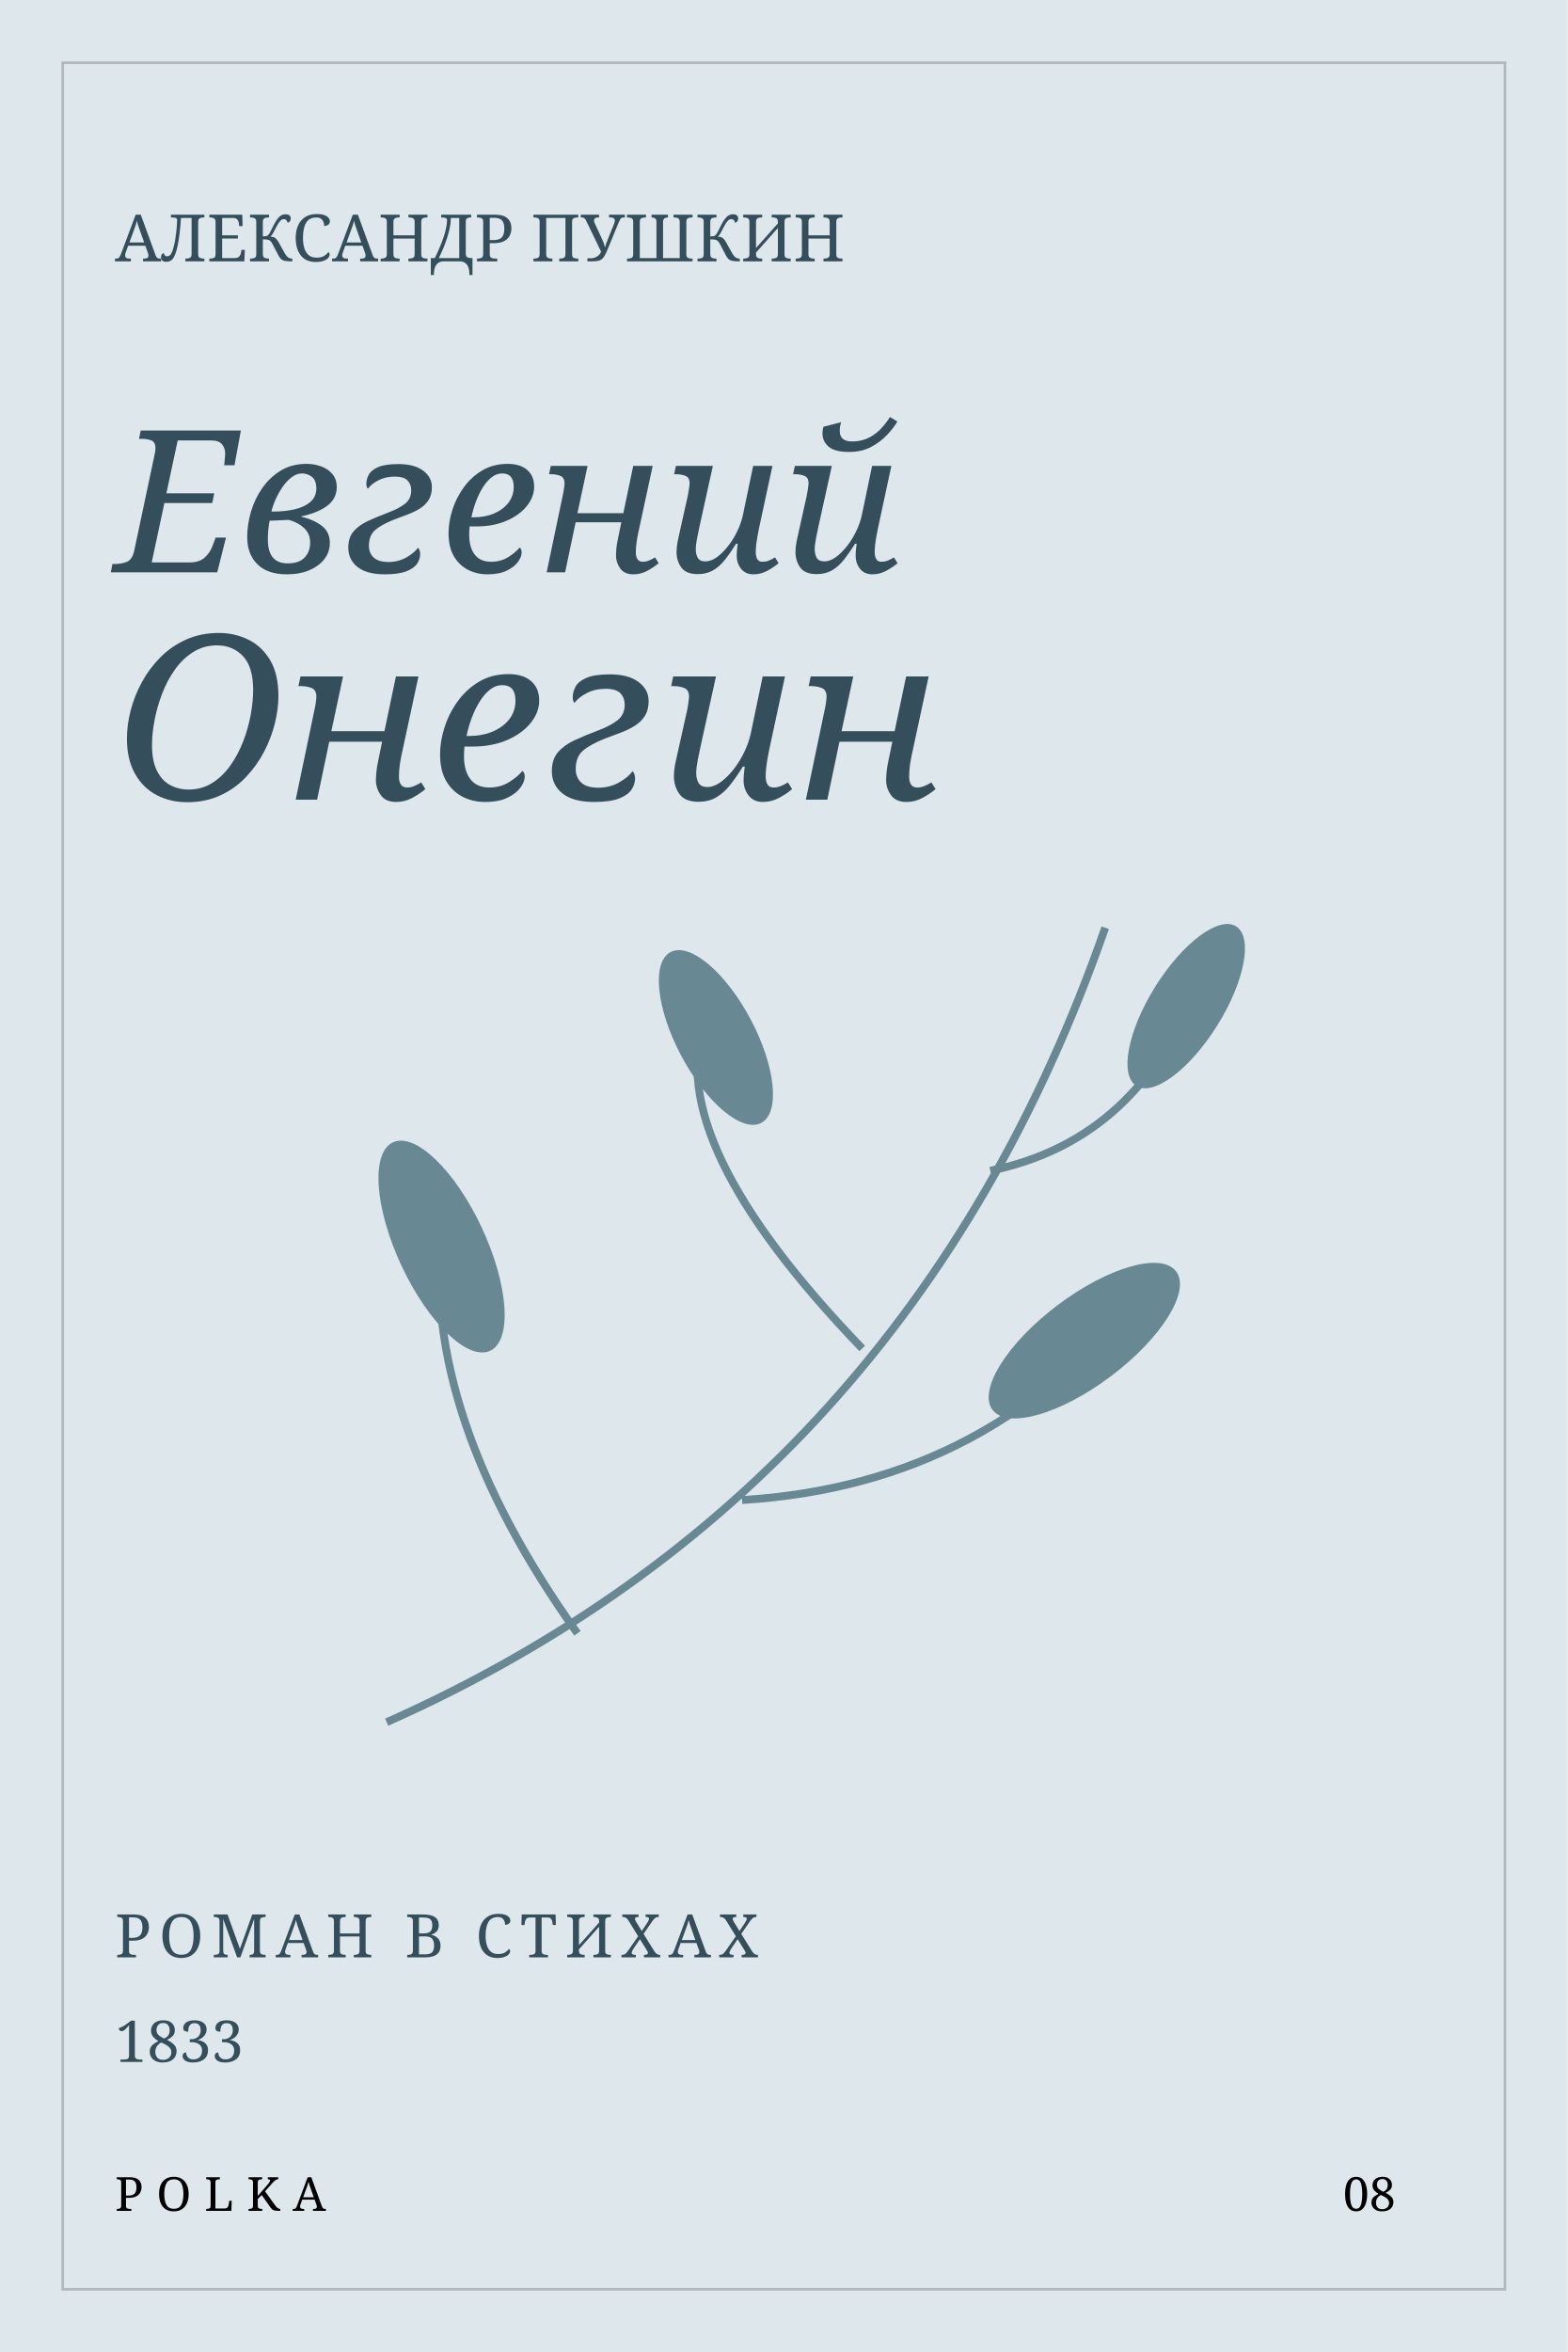
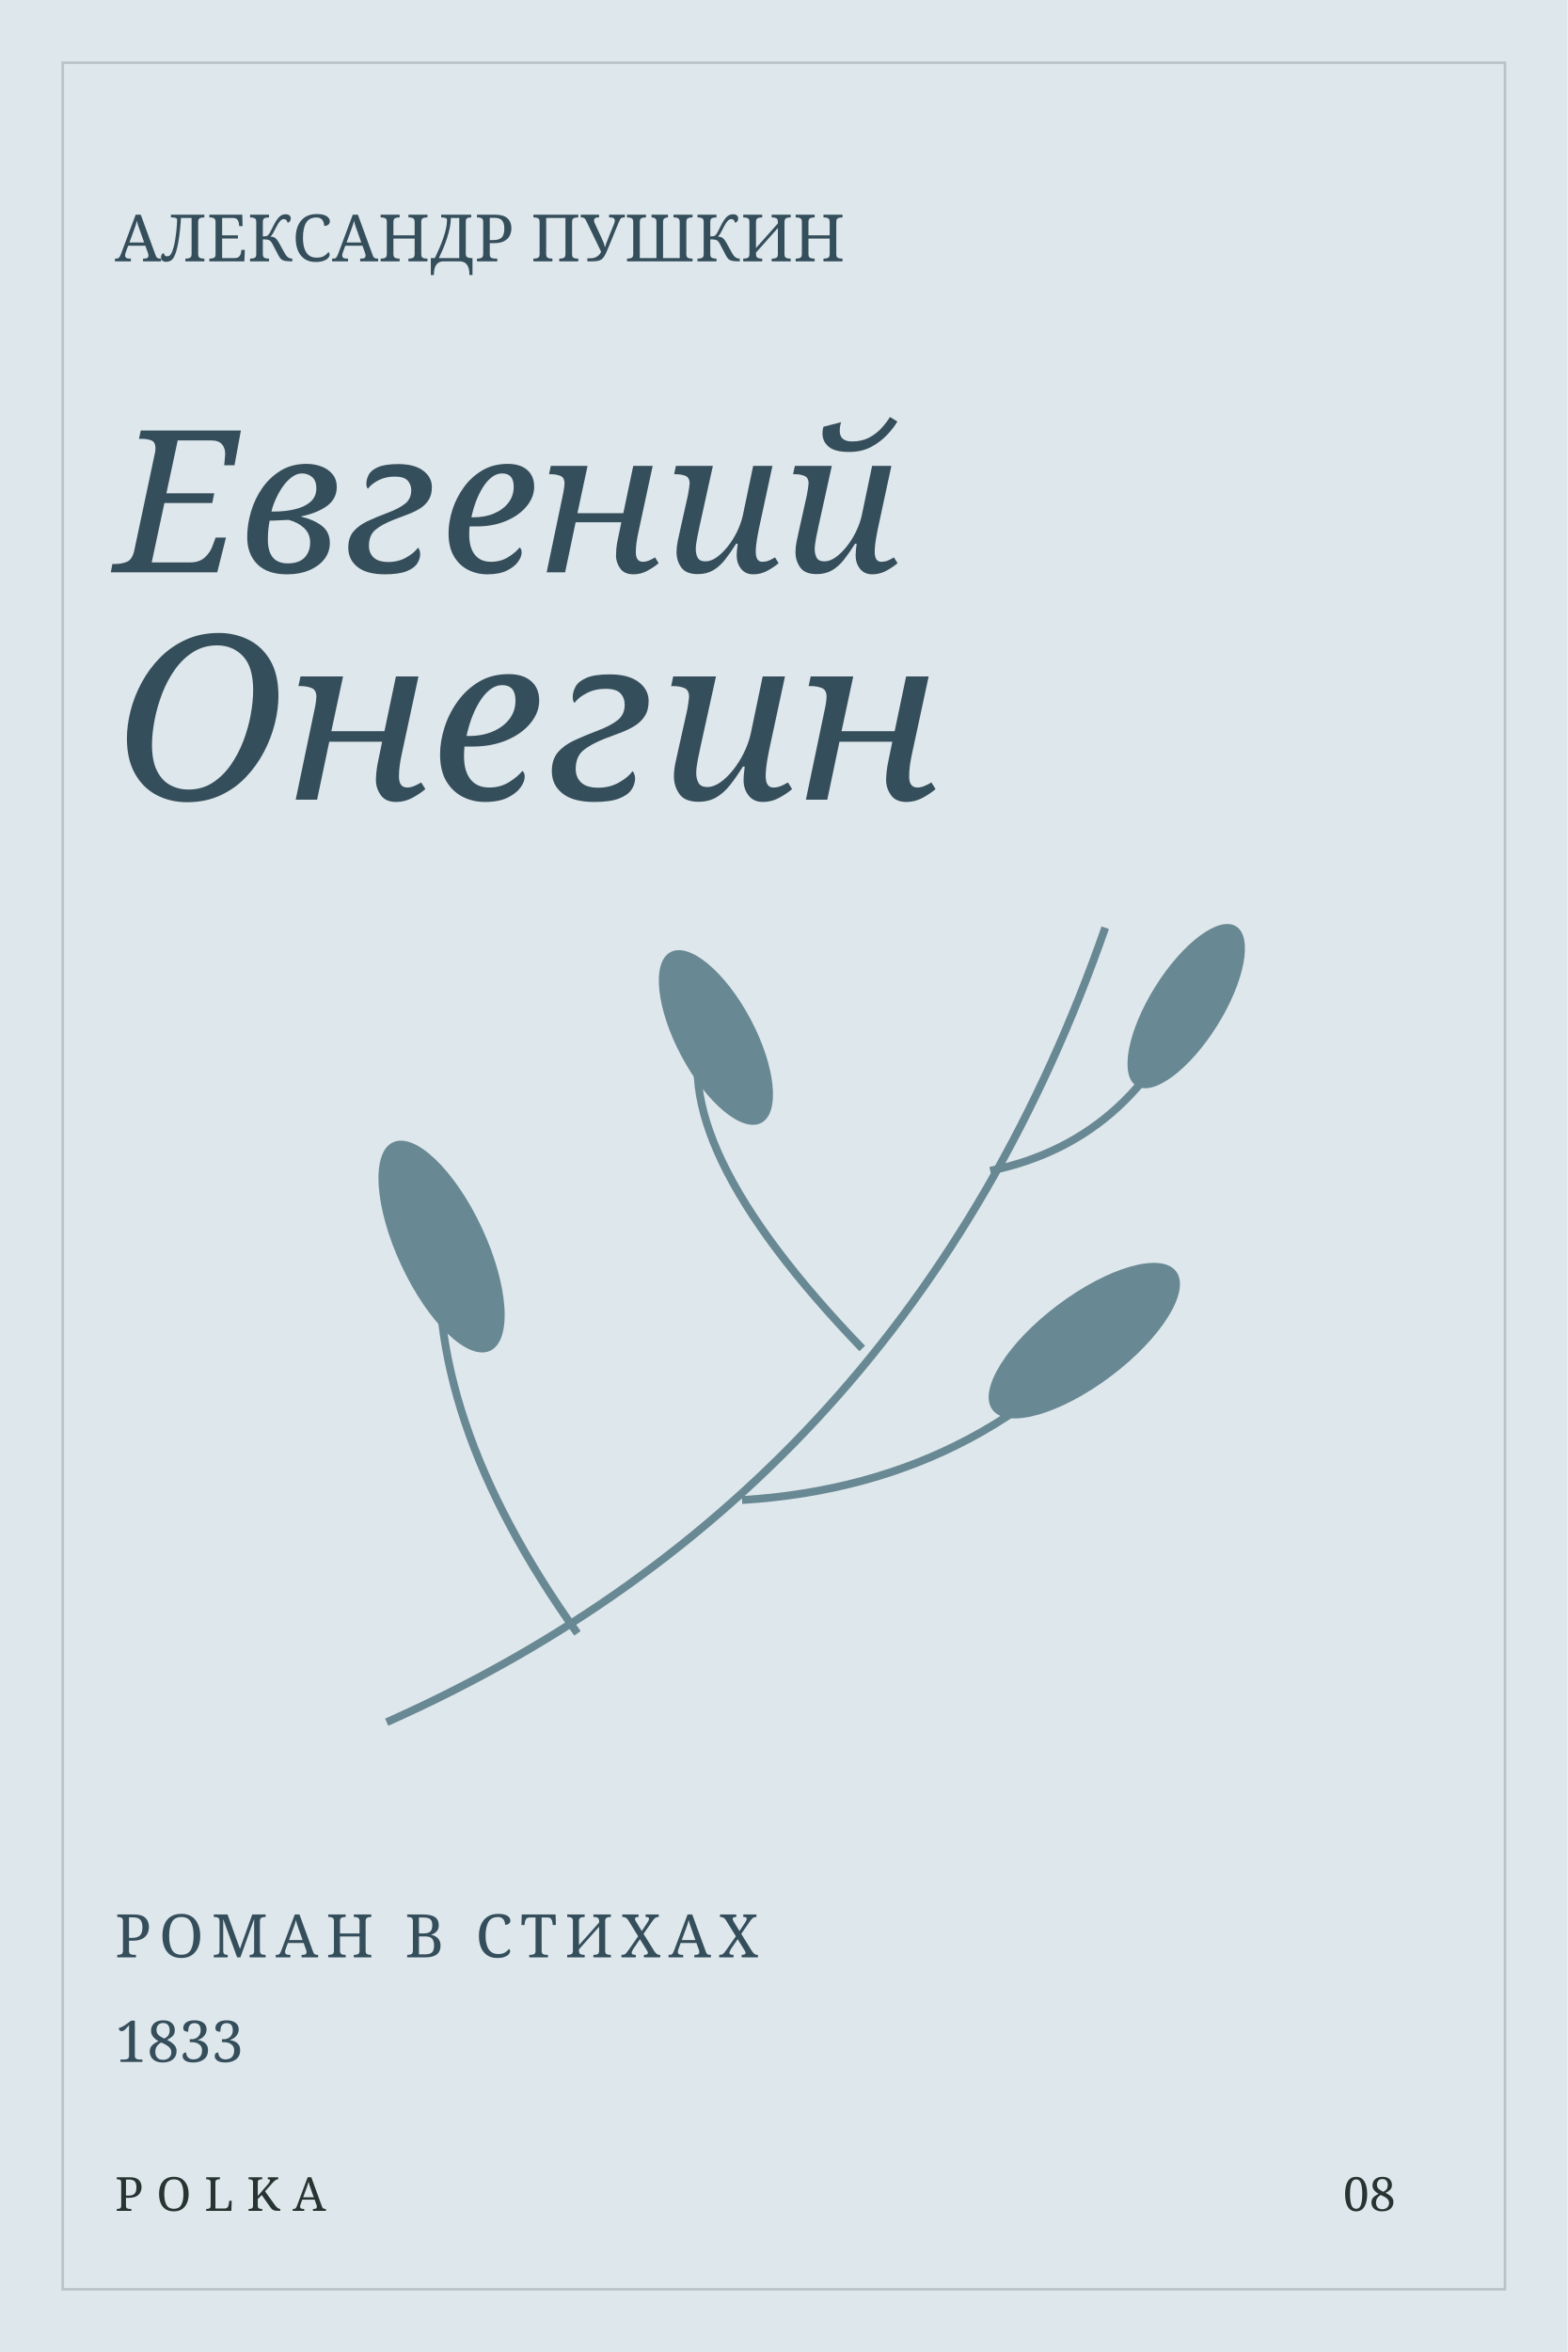
- <svg xmlns="http://www.w3.org/2000/svg" width="600" height="900" viewBox="0 0 600 900">
+ <svg xmlns="http://www.w3.org/2000/svg" width="600" height="900" viewBox="0 0 600 900" style="color:#263532">
  <defs>
    <filter id="mist">
      <feGaussianBlur stdDeviation="40" />
    </filter>
  </defs>
  <rect width="600" height="900" fill="#dee7eb" />
  <g font-family="Georgia, 'Hiragino Mincho ProN', serif">
    <path d="M148 659Q348 570 423 355M221 625Q161 541 169 470M284 574Q381 568 438 492M330 516Q253 436 270 391M379 448Q437 436 459 374" fill="none" stroke="#688893" stroke-width="3" />
    <g fill="#688893">
      <ellipse cx="169" cy="477" rx="17" ry="44" transform="rotate(-25 169 477)" />
      <ellipse cx="415" cy="513" rx="17" ry="44" transform="rotate(53 415 513)" />
      <ellipse cx="274" cy="397" rx="15" ry="37" transform="rotate(-28 274 397)" />
      <ellipse cx="454" cy="385" rx="14" ry="36" transform="rotate(32 454 385)" />
    </g>
    <text x="44" y="100" font-size="25" fill="#354e5b">АЛЕКСАНДР ПУШКИН</text>
    <text x="44" y="219" font-size="76" fill="#354e5b" font-style="italic">Евгений</text>
    <text x="44" y="306" font-size="88" fill="#354e5b" font-style="italic">Онегин</text>
    <text x="44" y="749" font-size="23" fill="#354e5b" letter-spacing="3">РОМАН В СТИХАХ</text>
    <text x="44" y="789" font-size="22" fill="#354e5b">1833</text>
    <text x="44" y="846" font-size="18" fill="currentColor" letter-spacing="5">POLKA</text>
    <text x="514" y="846" font-size="18" fill="currentColor">08</text>
  </g>
  <rect x="24" y="24" width="552" height="852" fill="none" stroke="currentColor" opacity=".2" />
</svg>
